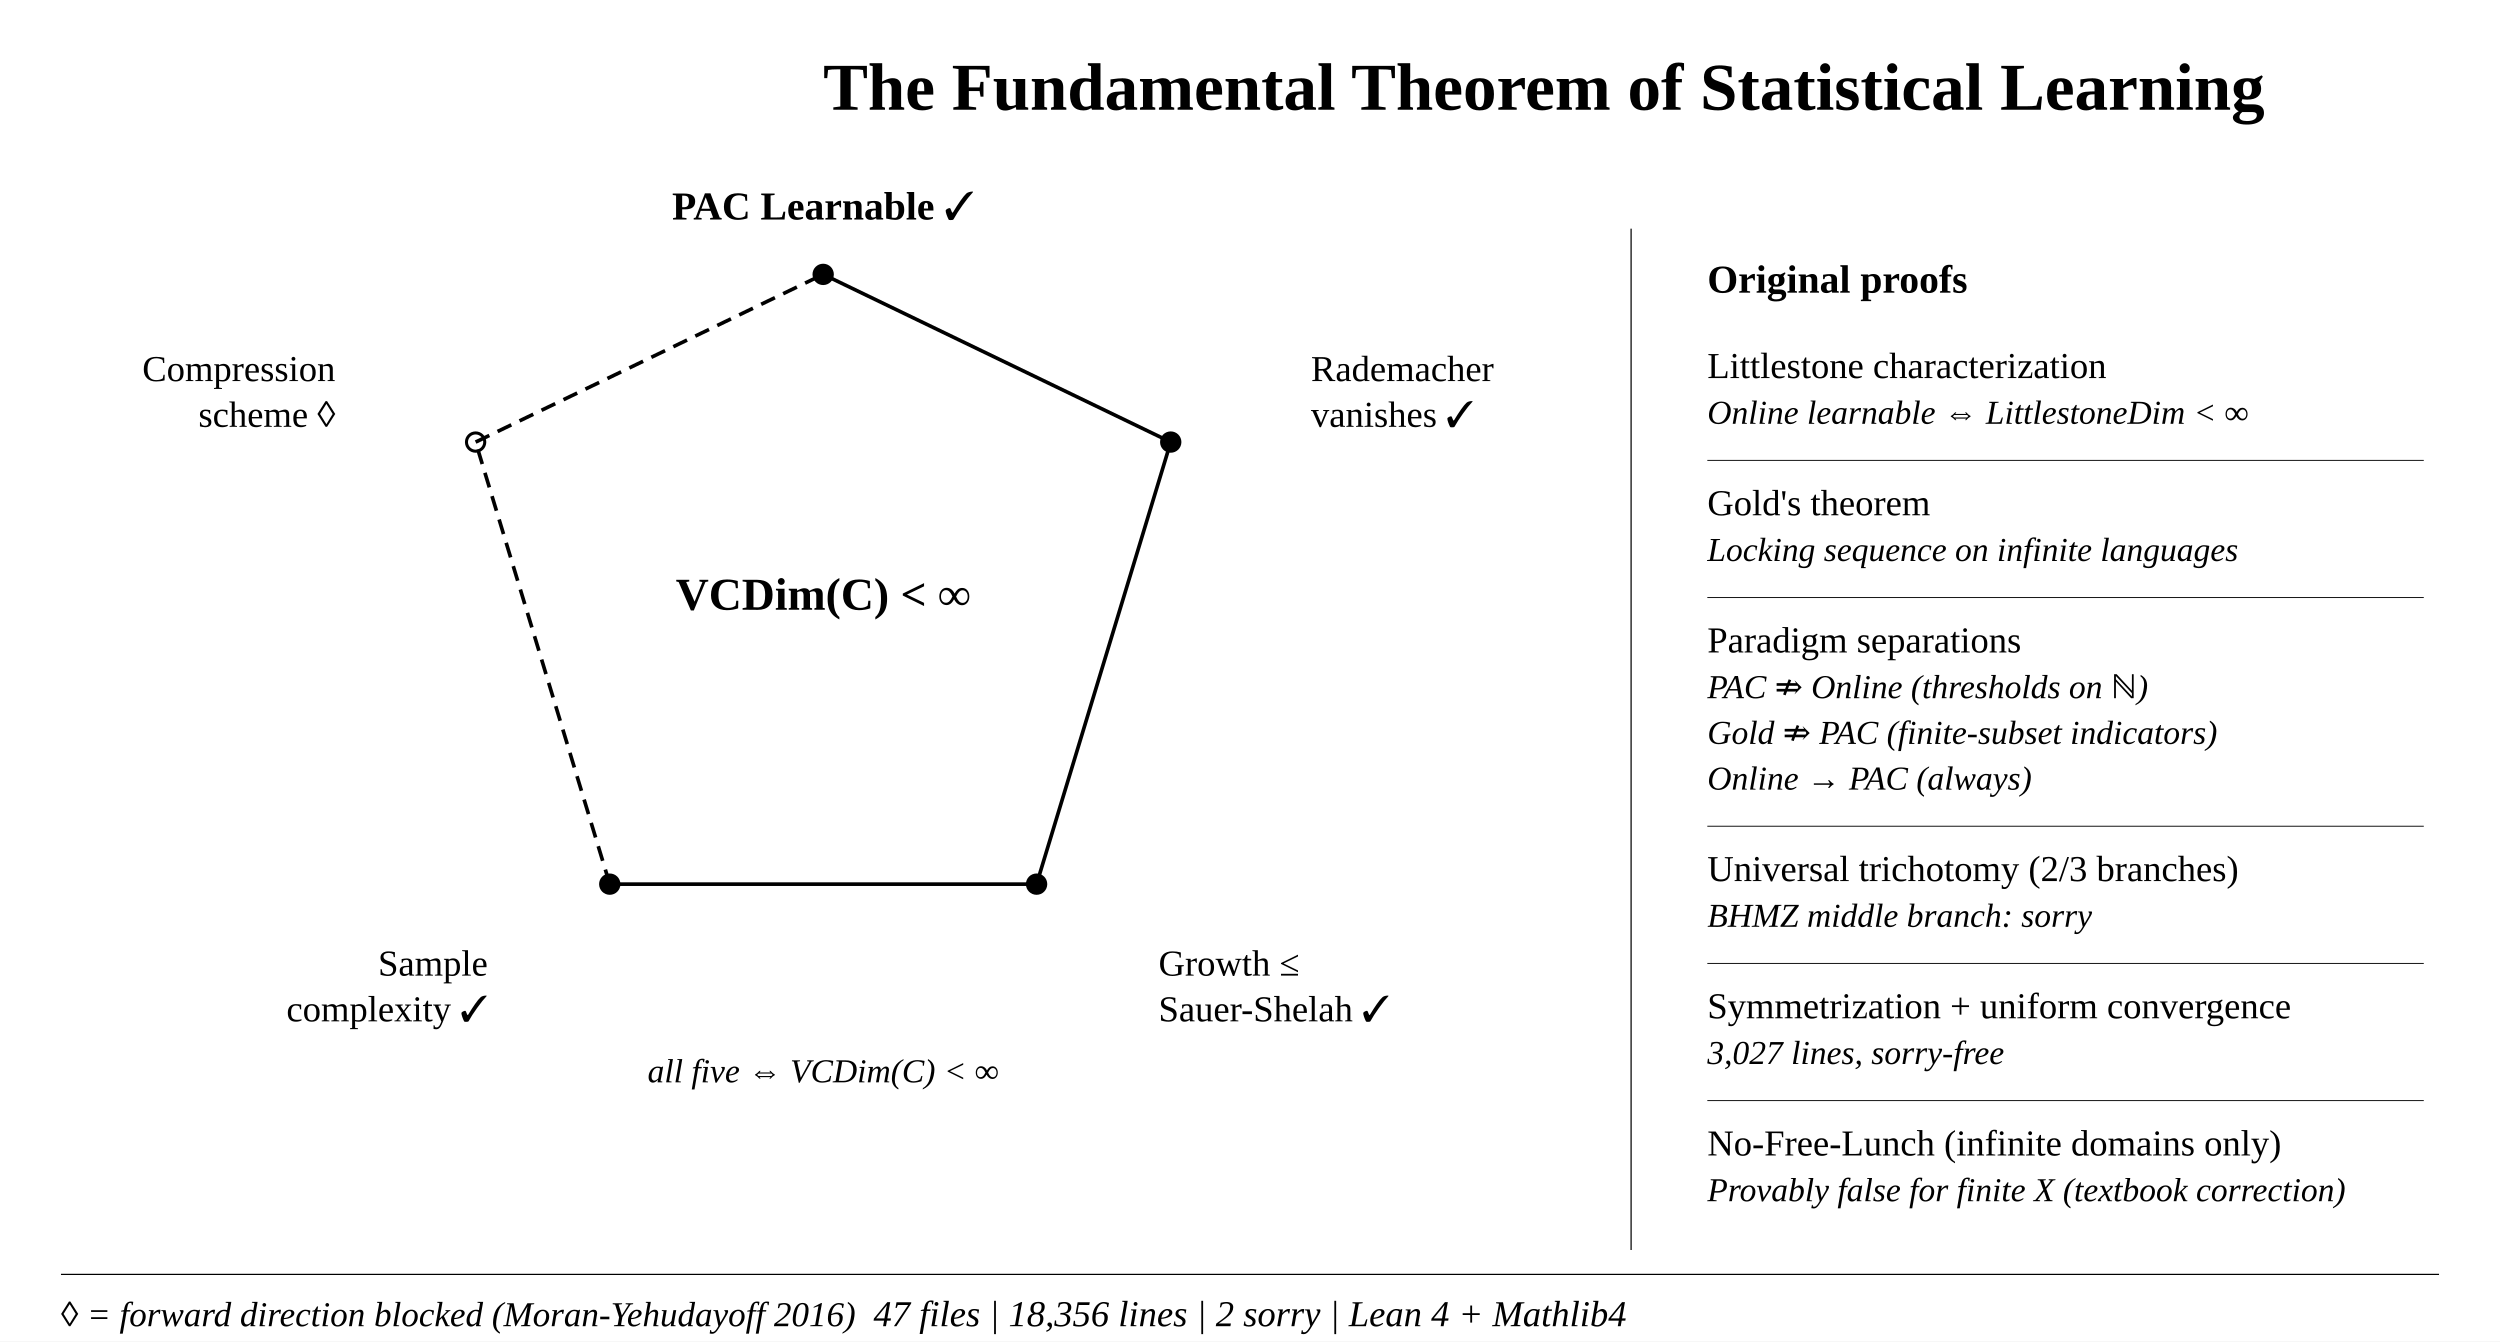
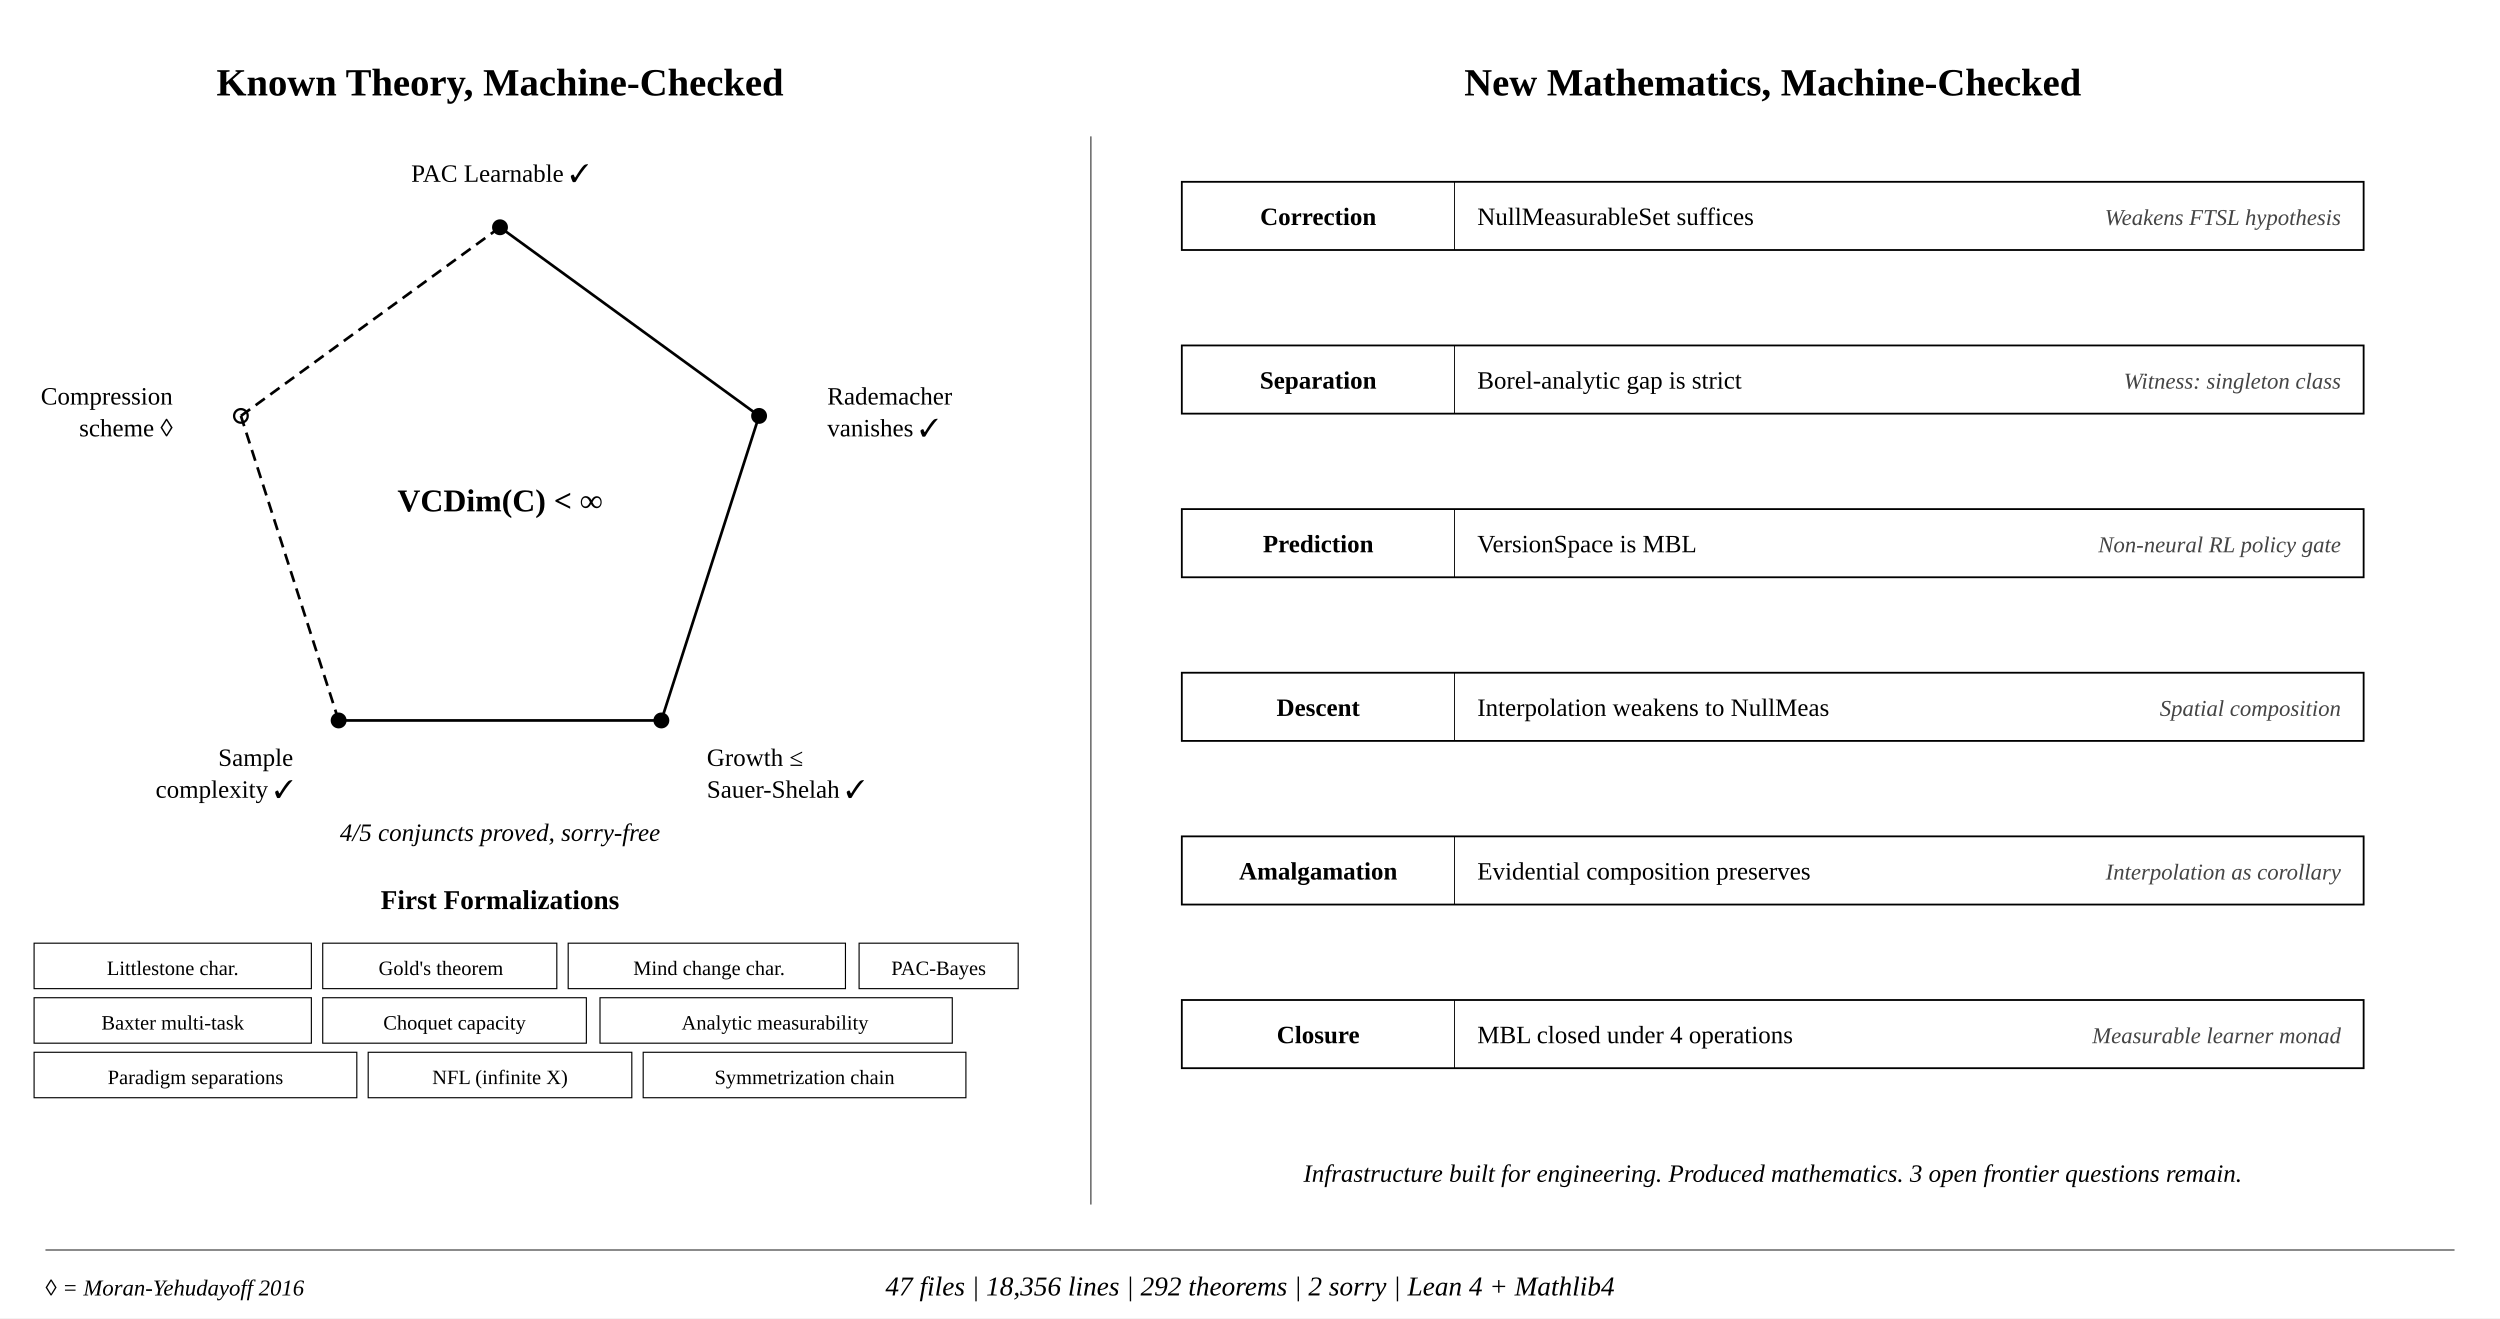
- <svg xmlns="http://www.w3.org/2000/svg" viewBox="0 0 820 440" font-family="'Times New Roman',serif">
-   <style>
-     text{font-family:'Times New Roman',serif}
-   </style>
-   <rect width="820" height="440" fill="#fff" />
-   <text x="270" y="36" font-size="22" font-weight="bold" fill="#000">The Fundamental Theorem of Statistical Learning</text>
-   <line x1="270" y1="90" x2="384" y2="145" stroke="#000" stroke-width="1.2" />
-   <line x1="384" y1="145" x2="340" y2="290" stroke="#000" stroke-width="1.2" />
-   <line x1="340" y1="290" x2="200" y2="290" stroke="#000" stroke-width="1.2" />
-   <line x1="200" y1="290" x2="156" y2="145" stroke="#000" stroke-width="1.2" stroke-dasharray="5 3" />
-   <line x1="156" y1="145" x2="270" y2="90" stroke="#000" stroke-width="1.2" stroke-dasharray="5 3" />
-   <text x="270" y="200" font-size="15" font-weight="bold" fill="#000" text-anchor="middle">VCDim(C) &lt; ∞</text>
-   <circle cx="270" cy="90" r="3.5" fill="#000" />
-   <circle cx="384" cy="145" r="3.5" fill="#000" />
-   <circle cx="340" cy="290" r="3.5" fill="#000" />
-   <circle cx="200" cy="290" r="3.5" fill="#000" />
-   <circle cx="156" cy="145" r="3" fill="none" stroke="#000" stroke-width="1" />
-   <text x="270" y="72" font-size="13" font-weight="bold" fill="#000" text-anchor="middle">PAC Learnable  ✓</text>
-   <text x="430" y="125" font-size="12" fill="#000" text-anchor="start">Rademacher</text>
-   <text x="430" y="140" font-size="12" fill="#000" text-anchor="start">vanishes  ✓</text>
-   <text x="380" y="320" font-size="12" fill="#000" text-anchor="start">Growth ≤</text>
-   <text x="380" y="335" font-size="12" fill="#000" text-anchor="start">Sauer-Shelah  ✓</text>
-   <text x="160" y="320" font-size="12" fill="#000" text-anchor="end">Sample</text>
-   <text x="160" y="335" font-size="12" fill="#000" text-anchor="end">complexity  ✓</text>
-   <text x="110" y="125" font-size="12" fill="#000" text-anchor="end">Compression</text>
-   <text x="110" y="140" font-size="12" fill="#000" text-anchor="end">scheme  ◊</text>
-   <text x="270" y="355" font-size="11" fill="#000" text-anchor="middle" font-style="italic">all five ⇔ VCDim(C) &lt; ∞</text>
-   <line x1="535" y1="75" x2="535" y2="410" stroke="#000" stroke-width="0.4" />
-   <text x="560" y="96" font-size="13" font-weight="bold" fill="#000">Original proofs</text>
-   <text x="560" y="124" font-size="12" fill="#000">Littlestone characterization</text>
-   <text x="560" y="139" font-size="11" fill="#000" font-style="italic">Online learnable ⇔ LittlestoneDim &lt; ∞</text>
-   <line x1="560" y1="151" x2="795" y2="151" stroke="#000" stroke-width="0.3" />
-   <text x="560" y="169" font-size="12" fill="#000">Gold's theorem</text>
-   <text x="560" y="184" font-size="11" fill="#000" font-style="italic">Locking sequence on infinite languages</text>
-   <line x1="560" y1="196" x2="795" y2="196" stroke="#000" stroke-width="0.3" />
-   <text x="560" y="214" font-size="12" fill="#000">Paradigm separations</text>
-   <text x="560" y="229" font-size="11" fill="#000" font-style="italic">PAC ⇏ Online  (thresholds on ℕ)</text>
-   <text x="560" y="244" font-size="11" fill="#000" font-style="italic">Gold ⇏ PAC  (finite-subset indicators)</text>
-   <text x="560" y="259" font-size="11" fill="#000" font-style="italic">Online → PAC  (always)</text>
-   <line x1="560" y1="271" x2="795" y2="271" stroke="#000" stroke-width="0.3" />
-   <text x="560" y="289" font-size="12" fill="#000">Universal trichotomy  (2/3 branches)</text>
-   <text x="560" y="304" font-size="11" fill="#000" font-style="italic">BHMZ middle branch: sorry</text>
-   <line x1="560" y1="316" x2="795" y2="316" stroke="#000" stroke-width="0.3" />
-   <text x="560" y="334" font-size="12" fill="#000">Symmetrization + uniform convergence</text>
-   <text x="560" y="349" font-size="11" fill="#000" font-style="italic">3,027 lines, sorry-free</text>
-   <line x1="560" y1="361" x2="795" y2="361" stroke="#000" stroke-width="0.3" />
-   <text x="560" y="379" font-size="12" fill="#000">No-Free-Lunch  (infinite domains only)</text>
-   <text x="560" y="394" font-size="11" fill="#000" font-style="italic">Provably false for finite X  (textbook correction)</text>
-   <line x1="20" y1="418" x2="800" y2="418" stroke="#000" stroke-width="0.4" />
-   <text x="410" y="435" font-size="12" fill="#000" font-style="italic" text-anchor="middle">47 files  |  18,356 lines  |  2 sorry  |  Lean 4 + Mathlib4</text>
-   <text x="20" y="435" font-size="11.5" fill="#000" font-style="italic">◊ = forward direction blocked (Moran-Yehudayoff 2016)</text>
+ <svg xmlns="http://www.w3.org/2000/svg" viewBox="0 0 1100 580" font-family="'Times New Roman',serif">
+   <style>text{font-family:'Times New Roman',serif}</style>
+   <rect width="1100" height="580" fill="#fff" />
+   <text x="220" y="42" font-size="17" font-weight="bold" fill="#000" text-anchor="middle">Known Theory, Machine-Checked</text>
+   <line x1="220" y1="100" x2="334" y2="183" stroke="#000" stroke-width="1.2" />
+   <line x1="334" y1="183" x2="291" y2="317" stroke="#000" stroke-width="1.2" />
+   <line x1="291" y1="317" x2="149" y2="317" stroke="#000" stroke-width="1.2" />
+   <line x1="149" y1="317" x2="106" y2="183" stroke="#000" stroke-width="1.2" stroke-dasharray="5 3" />
+   <line x1="106" y1="183" x2="220" y2="100" stroke="#000" stroke-width="1.2" stroke-dasharray="5 3" />
+   <circle cx="220" cy="100" r="3.5" fill="#000" />
+   <circle cx="334" cy="183" r="3.5" fill="#000" />
+   <circle cx="291" cy="317" r="3.5" fill="#000" />
+   <circle cx="149" cy="317" r="3.5" fill="#000" />
+   <circle cx="106" cy="183" r="3" fill="none" stroke="#000" stroke-width="1" />
+   <text x="220" y="225" font-size="14" font-weight="bold" fill="#000" text-anchor="middle">VCDim(C) &lt; ∞</text>
+   <text x="220" y="80" font-size="11" fill="#000" text-anchor="middle">PAC Learnable  ✓</text>
+   <text x="364" y="178" font-size="11" fill="#000" text-anchor="start">Rademacher</text>
+   <text x="364" y="192" font-size="11" fill="#000" text-anchor="start">vanishes  ✓</text>
+   <text x="311" y="337" font-size="11" fill="#000" text-anchor="start">Growth ≤</text>
+   <text x="311" y="351" font-size="11" fill="#000" text-anchor="start">Sauer-Shelah  ✓</text>
+   <text x="129" y="337" font-size="11" fill="#000" text-anchor="end">Sample</text>
+   <text x="129" y="351" font-size="11" fill="#000" text-anchor="end">complexity  ✓</text>
+   <text x="76" y="178" font-size="11" fill="#000" text-anchor="end">Compression</text>
+   <text x="76" y="192" font-size="11" fill="#000" text-anchor="end">scheme  ◊</text>
+   <text x="220" y="370" font-size="11" fill="#000" text-anchor="middle" font-style="italic">4/5 conjuncts proved, sorry-free</text>
+   <text x="220" y="400" font-size="12" font-weight="bold" fill="#000" text-anchor="middle">First Formalizations</text>
+   <text x="780" y="42" font-size="17" font-weight="bold" fill="#000" text-anchor="middle">New Mathematics, Machine-Checked</text>
+   <rect x="15" y="415" width="122" height="20" fill="#fff" stroke="#000" stroke-width="0.5" />
+   <text x="76" y="429" font-size="9" fill="#000" text-anchor="middle">Littlestone char.</text>
+   <rect x="142" y="415" width="103" height="20" fill="#fff" stroke="#000" stroke-width="0.5" />
+   <text x="194" y="429" font-size="9" fill="#000" text-anchor="middle">Gold's theorem</text>
+   <rect x="250" y="415" width="122" height="20" fill="#fff" stroke="#000" stroke-width="0.5" />
+   <text x="312" y="429" font-size="9" fill="#000" text-anchor="middle">Mind change char.</text>
+   <rect x="378" y="415" width="70" height="20" fill="#fff" stroke="#000" stroke-width="0.5" />
+   <text x="413" y="429" font-size="9" fill="#000" text-anchor="middle">PAC-Bayes</text>
+   <rect x="15" y="439" width="122" height="20" fill="#fff" stroke="#000" stroke-width="0.5" />
+   <text x="76" y="453" font-size="9" fill="#000" text-anchor="middle">Baxter multi-task</text>
+   <rect x="142" y="439" width="116" height="20" fill="#fff" stroke="#000" stroke-width="0.5" />
+   <text x="200" y="453" font-size="9" fill="#000" text-anchor="middle">Choquet capacity</text>
+   <rect x="264" y="439" width="155" height="20" fill="#fff" stroke="#000" stroke-width="0.5" />
+   <text x="341" y="453" font-size="9" fill="#000" text-anchor="middle">Analytic measurability</text>
+   <rect x="15" y="463" width="142" height="20" fill="#fff" stroke="#000" stroke-width="0.5" />
+   <text x="86" y="477" font-size="9" fill="#000" text-anchor="middle">Paradigm separations</text>
+   <rect x="162" y="463" width="116" height="20" fill="#fff" stroke="#000" stroke-width="0.5" />
+   <text x="220" y="477" font-size="9" fill="#000" text-anchor="middle">NFL (infinite X)</text>
+   <rect x="283" y="463" width="142" height="20" fill="#fff" stroke="#000" stroke-width="0.5" />
+   <text x="354" y="477" font-size="9" fill="#000" text-anchor="middle">Symmetrization chain</text>
+   <line x1="480" y1="60" x2="480" y2="530" stroke="#000" stroke-width="0.4" />
+   <rect x="520" y="80.0" width="520" height="30" fill="#fff" stroke="#000" stroke-width="0.8" />
+   <line x1="640" y1="80.0" x2="640" y2="110.0" stroke="#000" stroke-width="0.4" />
+   <text x="580" y="99.0" font-size="11" font-weight="bold" fill="#000" text-anchor="middle">Correction</text>
+   <text x="650" y="99.0" font-size="11" fill="#000">NullMeasurableSet suffices</text>
+   <text x="1030" y="99.0" font-size="10" fill="#444" font-style="italic" text-anchor="end">Weakens FTSL hypothesis</text>
+   <rect x="520" y="152.0" width="520" height="30" fill="#fff" stroke="#000" stroke-width="0.8" />
+   <line x1="640" y1="152.0" x2="640" y2="182.0" stroke="#000" stroke-width="0.4" />
+   <text x="580" y="171.0" font-size="11" font-weight="bold" fill="#000" text-anchor="middle">Separation</text>
+   <text x="650" y="171.0" font-size="11" fill="#000">Borel-analytic gap is strict</text>
+   <text x="1030" y="171.0" font-size="10" fill="#444" font-style="italic" text-anchor="end">Witness: singleton class</text>
+   <rect x="520" y="224.0" width="520" height="30" fill="#fff" stroke="#000" stroke-width="0.8" />
+   <line x1="640" y1="224.0" x2="640" y2="254.0" stroke="#000" stroke-width="0.4" />
+   <text x="580" y="243.0" font-size="11" font-weight="bold" fill="#000" text-anchor="middle">Prediction</text>
+   <text x="650" y="243.0" font-size="11" fill="#000">VersionSpace is MBL</text>
+   <text x="1030" y="243.0" font-size="10" fill="#444" font-style="italic" text-anchor="end">Non-neural RL policy gate</text>
+   <rect x="520" y="296.0" width="520" height="30" fill="#fff" stroke="#000" stroke-width="0.8" />
+   <line x1="640" y1="296.0" x2="640" y2="326.0" stroke="#000" stroke-width="0.4" />
+   <text x="580" y="315.0" font-size="11" font-weight="bold" fill="#000" text-anchor="middle">Descent</text>
+   <text x="650" y="315.0" font-size="11" fill="#000">Interpolation weakens to NullMeas</text>
+   <text x="1030" y="315.0" font-size="10" fill="#444" font-style="italic" text-anchor="end">Spatial composition</text>
+   <rect x="520" y="368.0" width="520" height="30" fill="#fff" stroke="#000" stroke-width="0.8" />
+   <line x1="640" y1="368.0" x2="640" y2="398.0" stroke="#000" stroke-width="0.4" />
+   <text x="580" y="387.0" font-size="11" font-weight="bold" fill="#000" text-anchor="middle">Amalgamation</text>
+   <text x="650" y="387.0" font-size="11" fill="#000">Evidential composition preserves</text>
+   <text x="1030" y="387.0" font-size="10" fill="#444" font-style="italic" text-anchor="end">Interpolation as corollary</text>
+   <rect x="520" y="440.0" width="520" height="30" fill="#fff" stroke="#000" stroke-width="0.8" />
+   <line x1="640" y1="440.0" x2="640" y2="470.0" stroke="#000" stroke-width="0.4" />
+   <text x="580" y="459.0" font-size="11" font-weight="bold" fill="#000" text-anchor="middle">Closure</text>
+   <text x="650" y="459.0" font-size="11" fill="#000">MBL closed under 4 operations</text>
+   <text x="1030" y="459.0" font-size="10" fill="#444" font-style="italic" text-anchor="end">Measurable learner monad</text>
+   <text x="780" y="520" font-size="11" fill="#000" text-anchor="middle" font-style="italic">Infrastructure built for engineering. Produced mathematics. 3 open frontier questions remain.</text>
+   <line x1="20" y1="550" x2="1080" y2="550" stroke="#000" stroke-width="0.4" />
+   <text x="550" y="570" font-size="12" fill="#000" font-style="italic" text-anchor="middle">47 files  |  18,356 lines  |  292 theorems  |  2 sorry  |  Lean 4 + Mathlib4</text>
+   <text x="20" y="570" font-size="10" fill="#000" font-style="italic">◊ = Moran-Yehudayoff 2016</text>
</svg>
